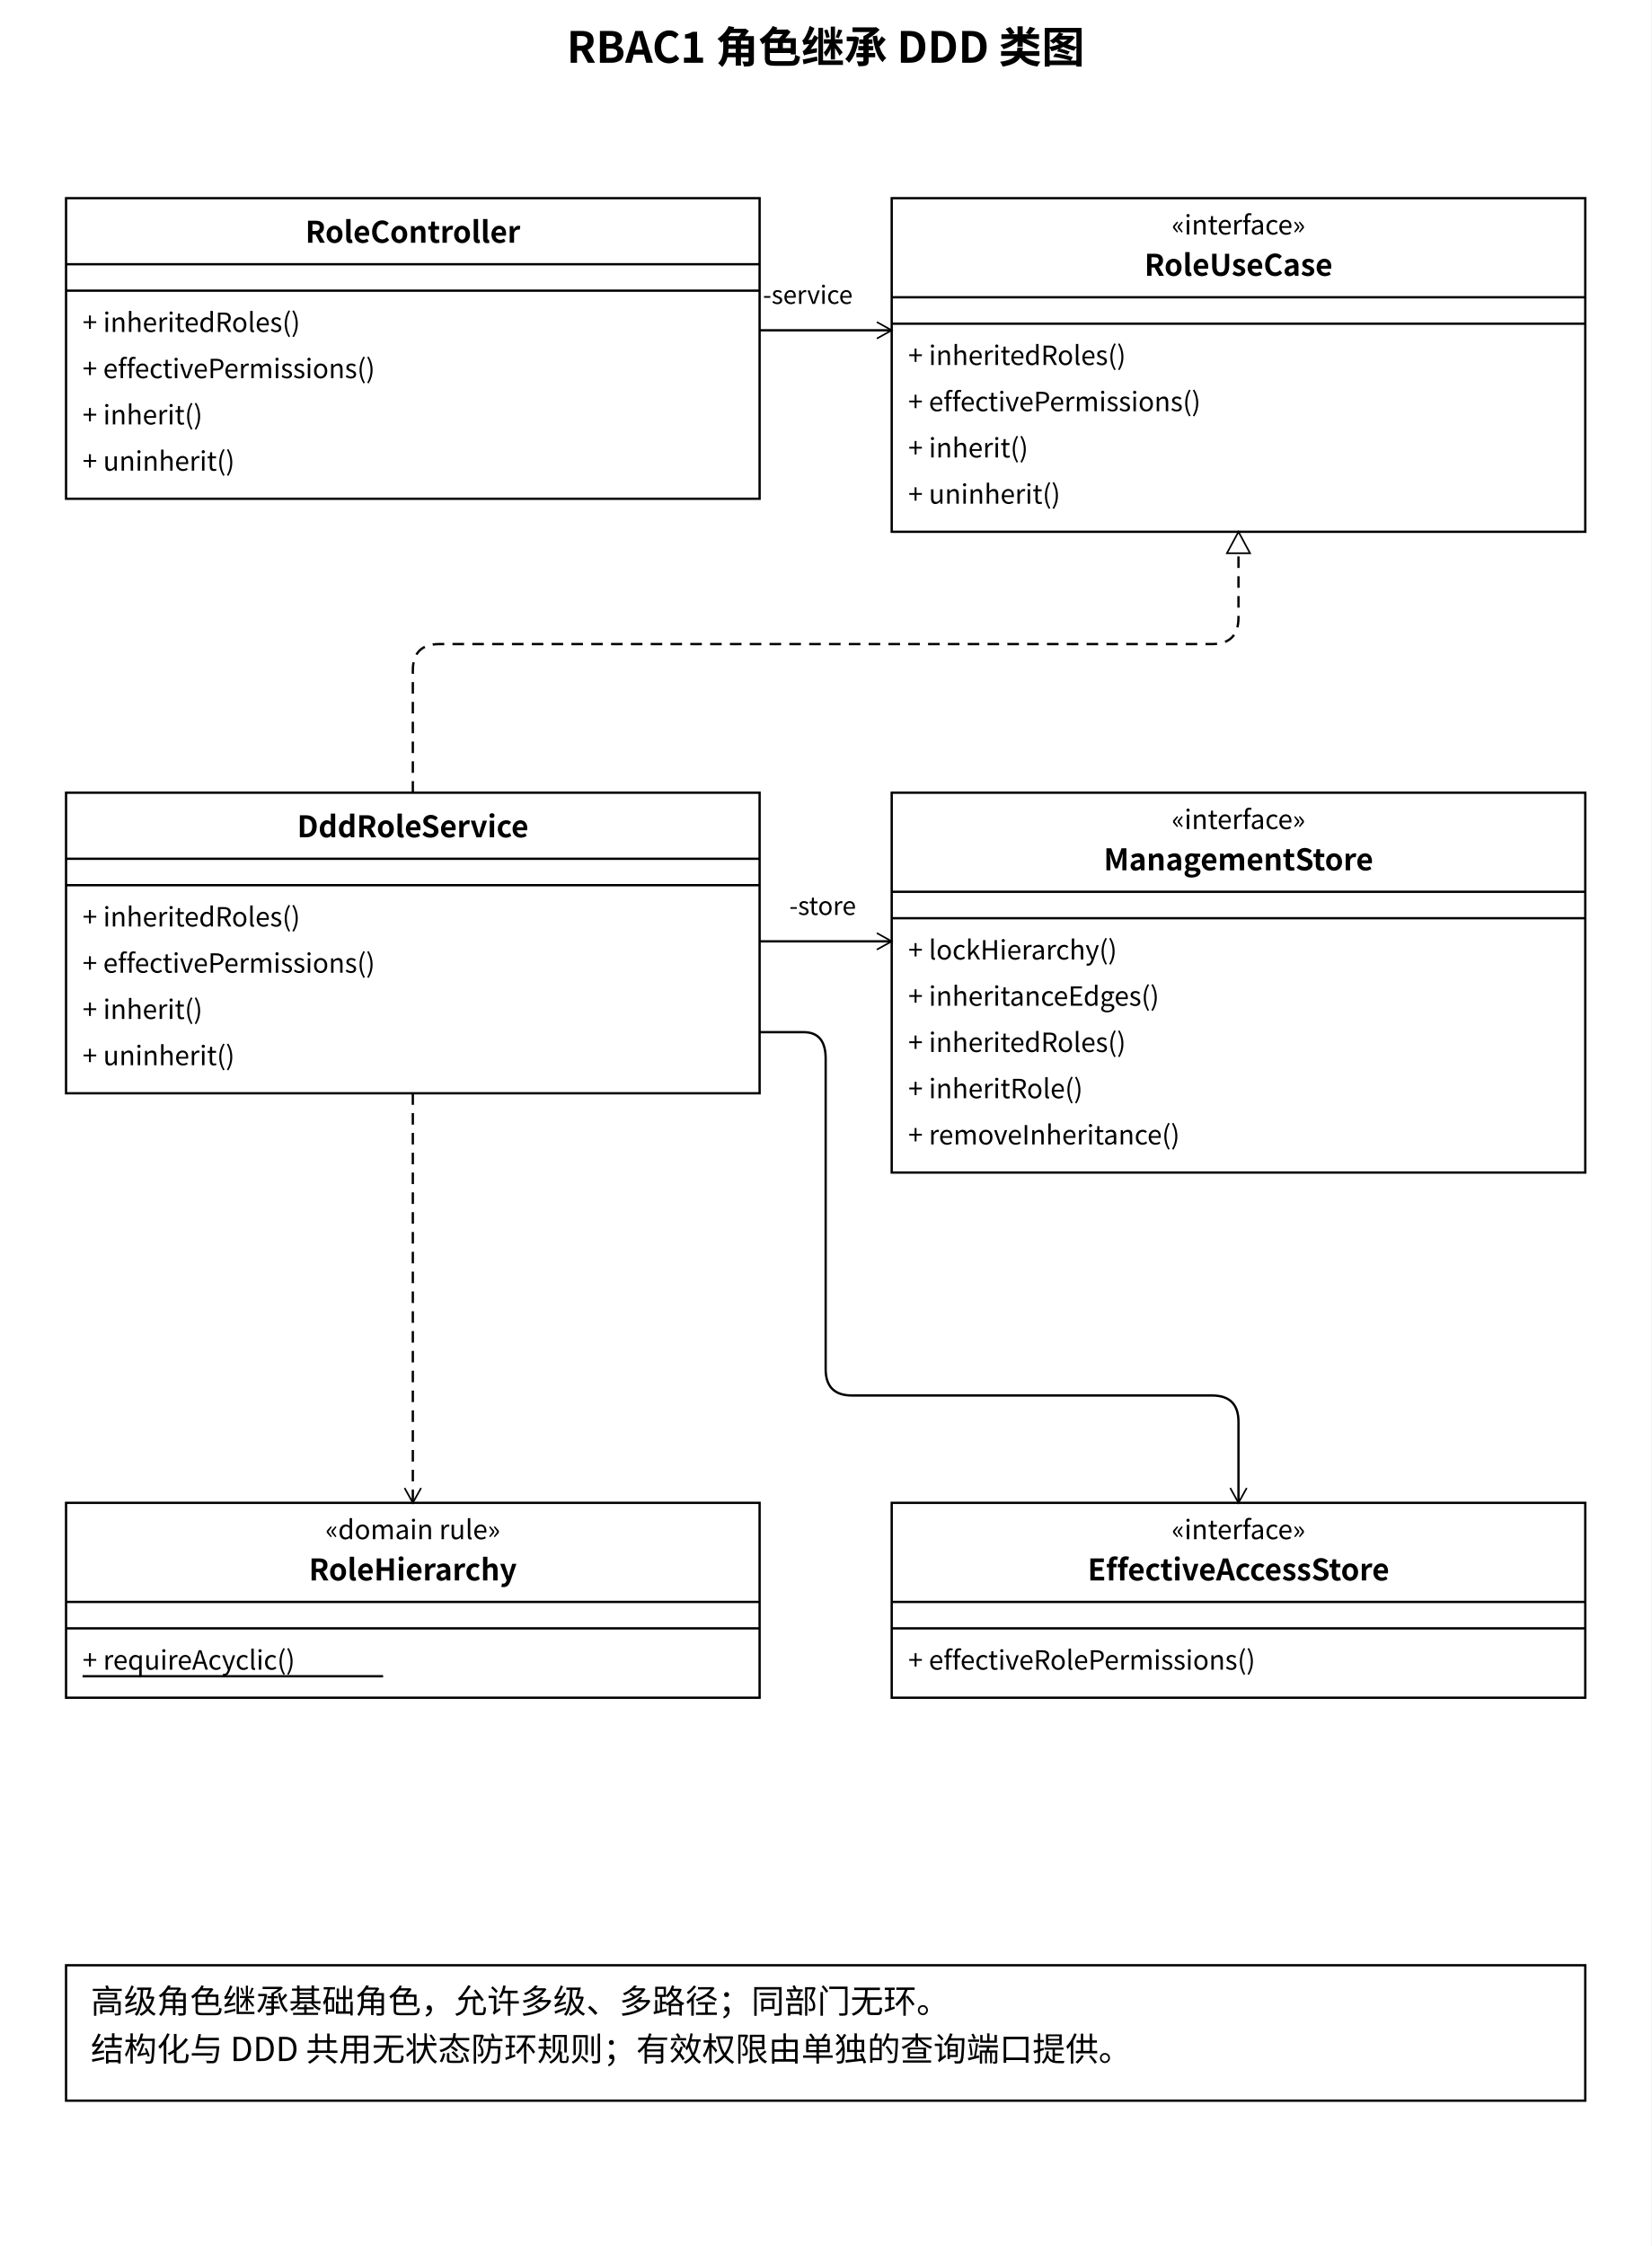
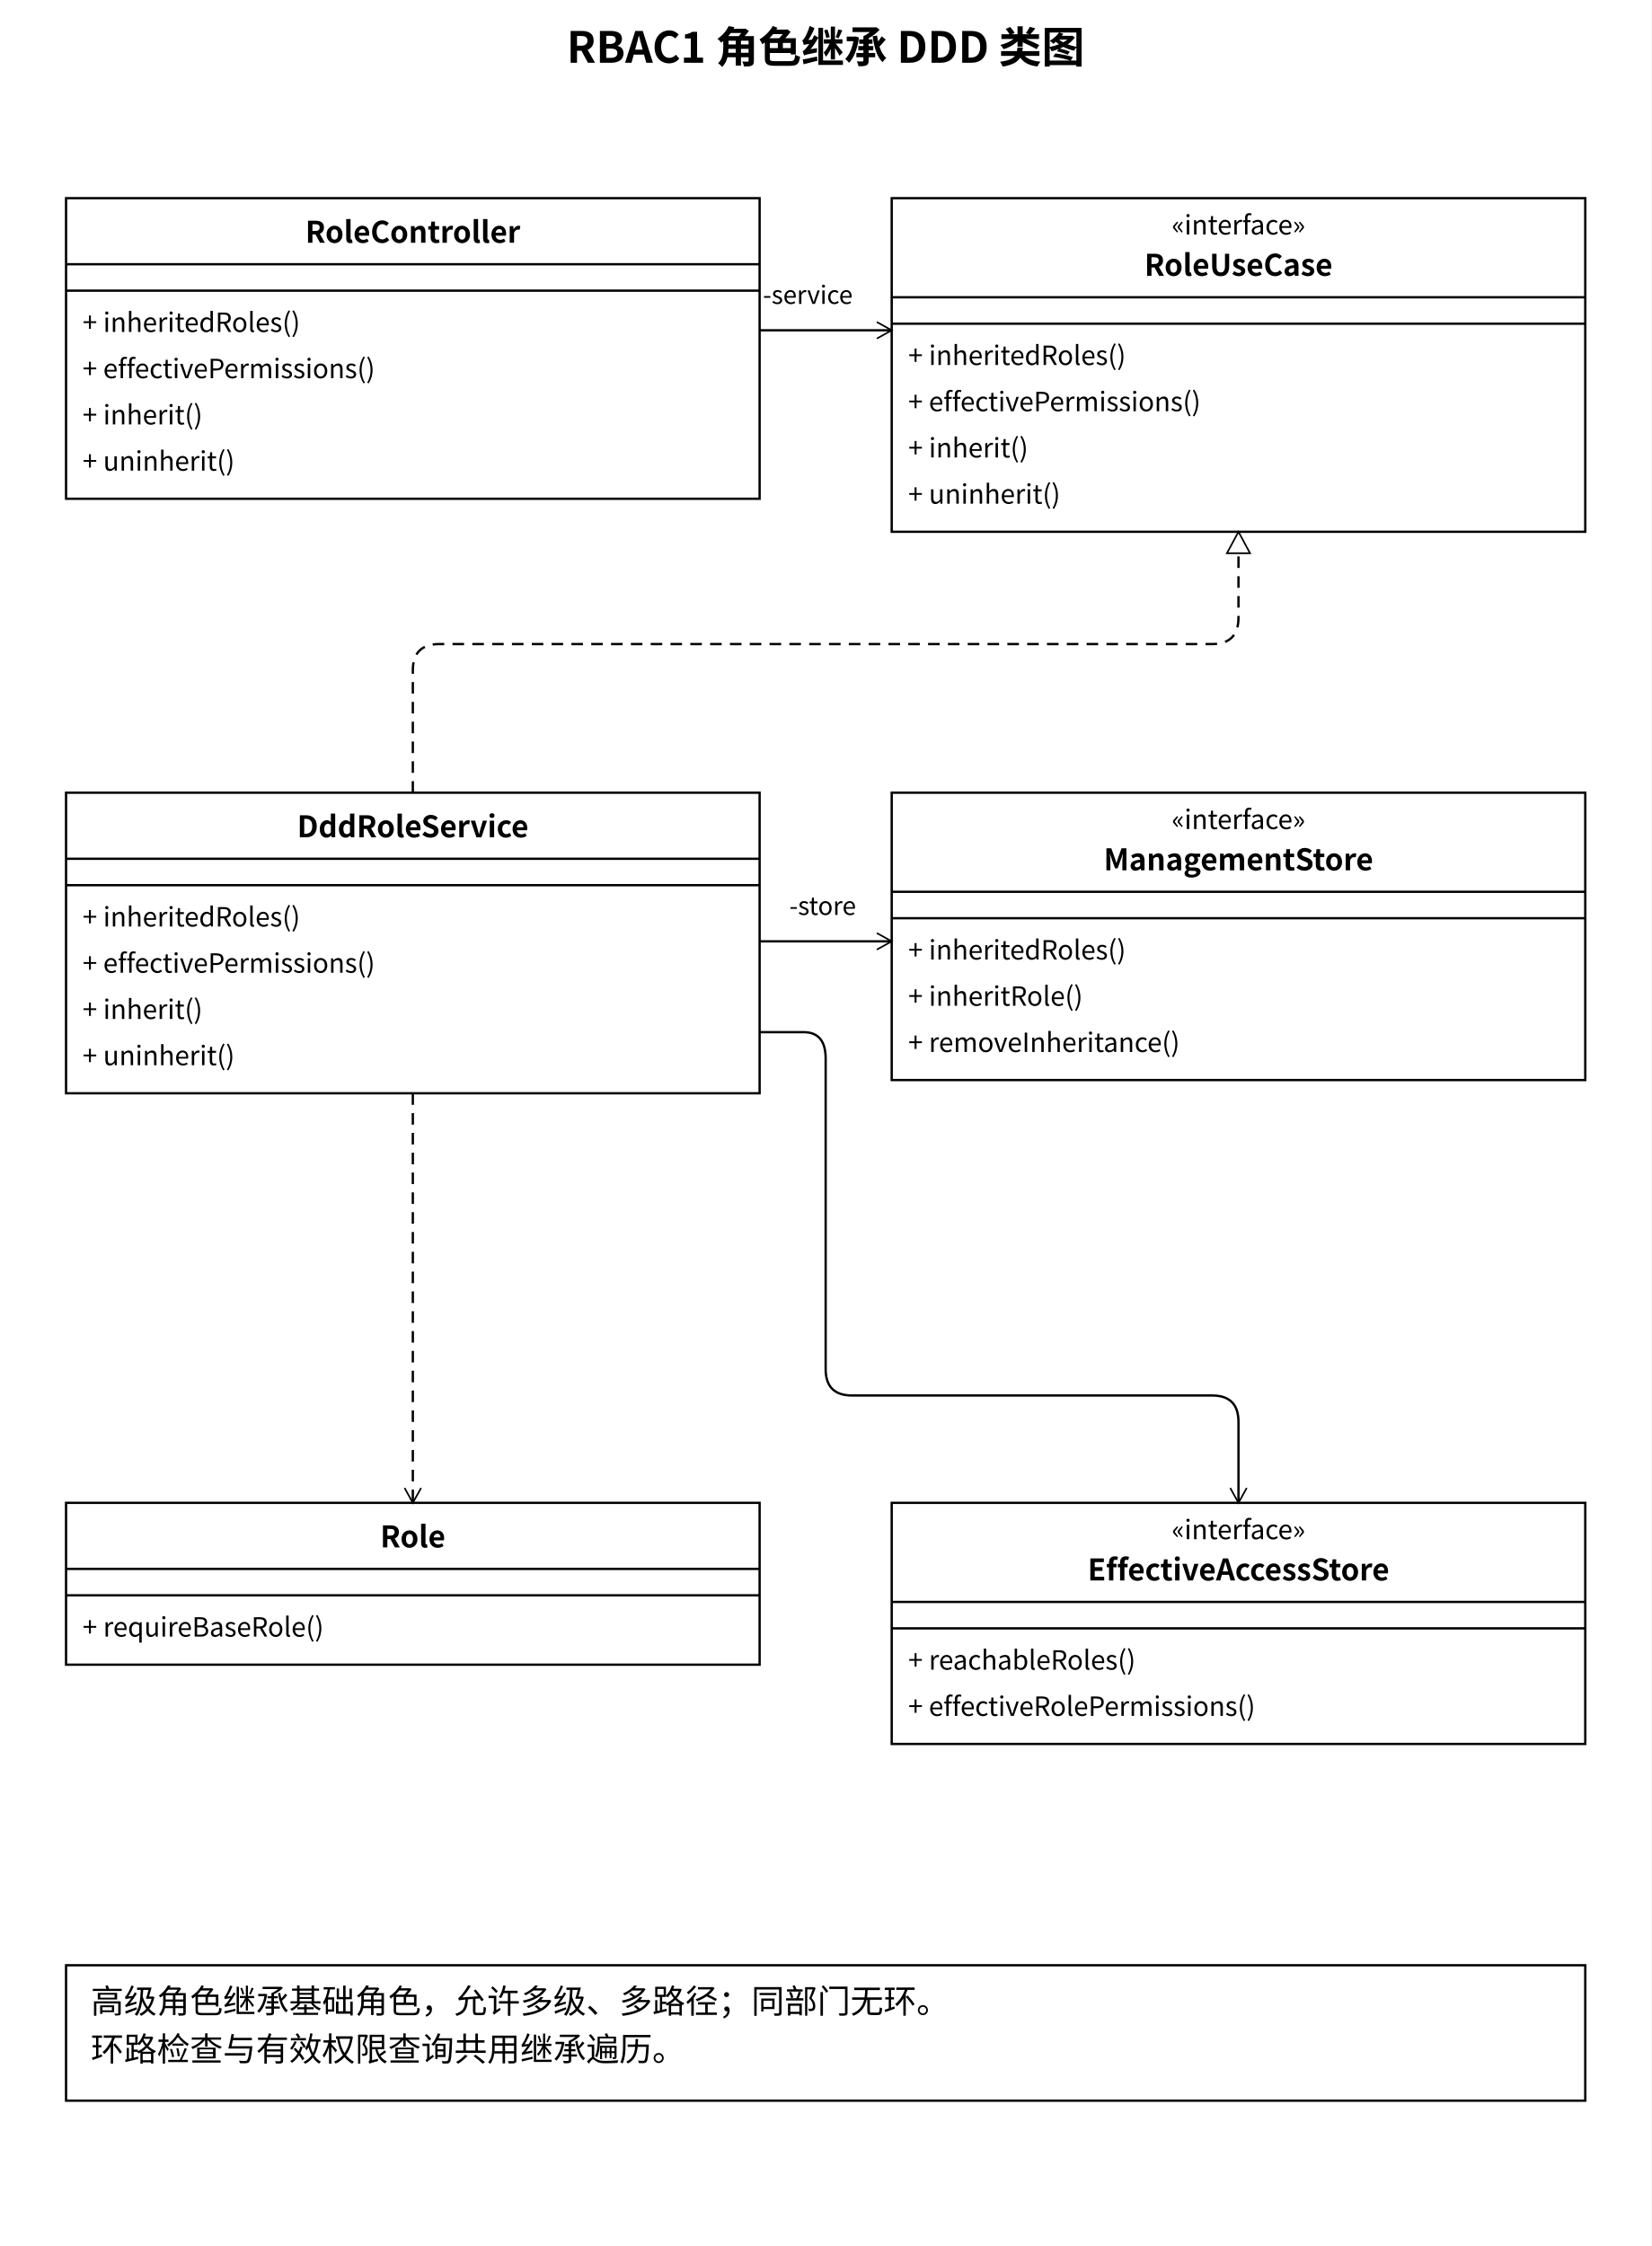
<svg xmlns="http://www.w3.org/2000/svg" width="1000" height="1360" viewBox="0 0 1000 1360">
  <style>text{font-family:'PingFang SC','Microsoft YaHei','Noto Sans CJK SC',system-ui,sans-serif;fill:black}</style>
  <defs>
    <marker id="open" markerWidth="12" markerHeight="12" refX="10" refY="6" orient="auto" markerUnits="userSpaceOnUse">
      <path d="M1,1 L10,6 L1,11" fill="none" stroke="black" />
    </marker>
    <marker id="filled" markerWidth="12" markerHeight="12" refX="10" refY="6" orient="auto" markerUnits="userSpaceOnUse">
      <path d="M1,1 L10,6 L1,11 Z" fill="black" />
    </marker>
    <marker id="triangle" markerWidth="16" markerHeight="16" refX="14" refY="8" orient="auto" markerUnits="userSpaceOnUse">
      <path d="M1,1 L14,8 L1,15 Z" fill="white" stroke="black" />
    </marker>
  </defs>
  <rect width="100%" height="100%" fill="white" />
  <text x="500.0" y="38" font-size="26" text-anchor="middle" font-weight="600">RBAC1 角色继承 DDD 类图</text>
  <rect x="40" y="120" width="420" height="182" rx="0" fill="white" stroke="black" stroke-width="1.4" />
  <text x="250.0" y="147" font-size="18" text-anchor="middle" font-weight="600">RoleController</text>
  <path d="M 40,160 L 460,160" fill="none" stroke="black" stroke-width="1.4" />
  <path d="M 40,176 L 460,176" fill="none" stroke="black" stroke-width="1.4" />
  <text x="50" y="201" font-size="16" text-anchor="start" font-weight="400">+ inheritedRoles()</text>
  <text x="50" y="229" font-size="16" text-anchor="start" font-weight="400">+ effectivePermissions()</text>
  <text x="50" y="257" font-size="16" text-anchor="start" font-weight="400">+ inherit()</text>
  <text x="50" y="285" font-size="16" text-anchor="start" font-weight="400">+ uninherit()</text>
  <rect x="540" y="120" width="420" height="202" rx="0" fill="white" stroke="black" stroke-width="1.4" />
  <text x="750.0" y="142" font-size="16" text-anchor="middle" font-weight="400">«interface»</text>
  <text x="750.0" y="167" font-size="18" text-anchor="middle" font-weight="600">RoleUseCase</text>
  <path d="M 540,180 L 960,180" fill="none" stroke="black" stroke-width="1.4" />
  <path d="M 540,196 L 960,196" fill="none" stroke="black" stroke-width="1.4" />
  <text x="550" y="221" font-size="16" text-anchor="start" font-weight="400">+ inheritedRoles()</text>
  <text x="550" y="249" font-size="16" text-anchor="start" font-weight="400">+ effectivePermissions()</text>
  <text x="550" y="277" font-size="16" text-anchor="start" font-weight="400">+ inherit()</text>
  <text x="550" y="305" font-size="16" text-anchor="start" font-weight="400">+ uninherit()</text>
  <rect x="40" y="480" width="420" height="182" rx="0" fill="white" stroke="black" stroke-width="1.4" />
  <text x="250.0" y="507" font-size="18" text-anchor="middle" font-weight="600">DddRoleService</text>
  <path d="M 40,520 L 460,520" fill="none" stroke="black" stroke-width="1.4" />
  <path d="M 40,536 L 460,536" fill="none" stroke="black" stroke-width="1.4" />
  <text x="50" y="561" font-size="16" text-anchor="start" font-weight="400">+ inheritedRoles()</text>
  <text x="50" y="589" font-size="16" text-anchor="start" font-weight="400">+ effectivePermissions()</text>
  <text x="50" y="617" font-size="16" text-anchor="start" font-weight="400">+ inherit()</text>
  <text x="50" y="645" font-size="16" text-anchor="start" font-weight="400">+ uninherit()</text>
-   <rect x="540" y="480" width="420" height="230" rx="0" fill="white" stroke="black" stroke-width="1.4" />
+   <rect x="540" y="480" width="420" height="174" rx="0" fill="white" stroke="black" stroke-width="1.4" />
  <text x="750.0" y="502" font-size="16" text-anchor="middle" font-weight="400">«interface»</text>
  <text x="750.0" y="527" font-size="18" text-anchor="middle" font-weight="600">ManagementStore</text>
  <path d="M 540,540 L 960,540" fill="none" stroke="black" stroke-width="1.4" />
  <path d="M 540,556 L 960,556" fill="none" stroke="black" stroke-width="1.4" />
-   <text x="550" y="581" font-size="16" text-anchor="start" font-weight="400">+ lockHierarchy()</text>
-   <text x="550" y="609" font-size="16" text-anchor="start" font-weight="400">+ inheritanceEdges()</text>
-   <text x="550" y="637" font-size="16" text-anchor="start" font-weight="400">+ inheritedRoles()</text>
-   <text x="550" y="665" font-size="16" text-anchor="start" font-weight="400">+ inheritRole()</text>
-   <text x="550" y="693" font-size="16" text-anchor="start" font-weight="400">+ removeInheritance()</text>
+   <text x="550" y="581" font-size="16" text-anchor="start" font-weight="400">+ inheritedRoles()</text>
+   <text x="550" y="609" font-size="16" text-anchor="start" font-weight="400">+ inheritRole()</text>
+   <text x="550" y="637" font-size="16" text-anchor="start" font-weight="400">+ removeInheritance()</text>
  <path d="M 460,200 L 540,200" fill="none" stroke="black" stroke-width="1.4" marker-end="url(#open)" />
  <text x="462" y="184" font-size="15" text-anchor="start" font-weight="400">-service</text>
  <path d="M 250,480 L 250.0,406.0 Q 250,390 266.0,390.0 L 734.0,390.0 Q 750,390 750.0,374.0 L 750,322" fill="none" stroke="black" stroke-width="1.4" stroke-dasharray="7 5" marker-end="url(#triangle)" />
  <path d="M 460,570 L 540,570" fill="none" stroke="black" stroke-width="1.4" marker-end="url(#open)" />
  <text x="478" y="554" font-size="15" text-anchor="start" font-weight="400">-store</text>
-   <rect x="40" y="910" width="420" height="118" rx="0" fill="white" stroke="black" stroke-width="1.4" />
-   <text x="250.0" y="932" font-size="16" text-anchor="middle" font-weight="400">«domain rule»</text>
-   <text x="250.0" y="957" font-size="18" text-anchor="middle" font-weight="600">RoleHierarchy</text>
-   <path d="M 40,970 L 460,970" fill="none" stroke="black" stroke-width="1.4" />
-   <path d="M 40,986 L 460,986" fill="none" stroke="black" stroke-width="1.4" />
-   <text x="50" y="1011" font-size="16" text-anchor="start" font-weight="400">+ requireAcyclic()</text>
-   <path d="M 50,1015 L 232,1015" fill="none" stroke="black" stroke-width="1.4" />
-   <rect x="540" y="910" width="420" height="118" rx="0" fill="white" stroke="black" stroke-width="1.4" />
+   <rect x="40" y="910" width="420" height="98" rx="0" fill="white" stroke="black" stroke-width="1.4" />
+   <text x="250.0" y="937" font-size="18" text-anchor="middle" font-weight="600">Role</text>
+   <path d="M 40,950 L 460,950" fill="none" stroke="black" stroke-width="1.4" />
+   <path d="M 40,966 L 460,966" fill="none" stroke="black" stroke-width="1.4" />
+   <text x="50" y="991" font-size="16" text-anchor="start" font-weight="400">+ requireBaseRole()</text>
+   <rect x="540" y="910" width="420" height="146" rx="0" fill="white" stroke="black" stroke-width="1.4" />
  <text x="750.0" y="932" font-size="16" text-anchor="middle" font-weight="400">«interface»</text>
  <text x="750.0" y="957" font-size="18" text-anchor="middle" font-weight="600">EffectiveAccessStore</text>
  <path d="M 540,970 L 960,970" fill="none" stroke="black" stroke-width="1.4" />
  <path d="M 540,986 L 960,986" fill="none" stroke="black" stroke-width="1.4" />
-   <text x="550" y="1011" font-size="16" text-anchor="start" font-weight="400">+ effectiveRolePermissions()</text>
+   <text x="550" y="1011" font-size="16" text-anchor="start" font-weight="400">+ reachableRoles()</text>
+   <text x="550" y="1039" font-size="16" text-anchor="start" font-weight="400">+ effectiveRolePermissions()</text>
  <path d="M 250,662 L 250,910" fill="none" stroke="black" stroke-width="1.4" stroke-dasharray="7 5" marker-end="url(#open)" />
  <path d="M 460,625 L 486.667,625.0 Q 500,625 500.0,641.0 L 500.0,829.0 Q 500,845 516.0,845.0 L 734.0,845.0 Q 750,845 750.0,861.0 L 750,910" fill="none" stroke="black" stroke-width="1.4" marker-end="url(#open)" />
  <rect x="40" y="1190" width="920" height="82" rx="0" fill="white" stroke="black" stroke-width="1.4" />
  <text x="55" y="1219" font-size="20" text-anchor="start" font-weight="400">高级角色继承基础角色，允许多级、多路径；同部门无环。</text>
-   <text x="55" y="1248" font-size="20" text-anchor="start" font-weight="400">结构化与 DDD 共用无状态防环规则；有效权限由单独的查询端口提供。</text>
+   <text x="55" y="1248" font-size="20" text-anchor="start" font-weight="400">环路检查与有效权限查询共用继承遍历。</text>
</svg>
